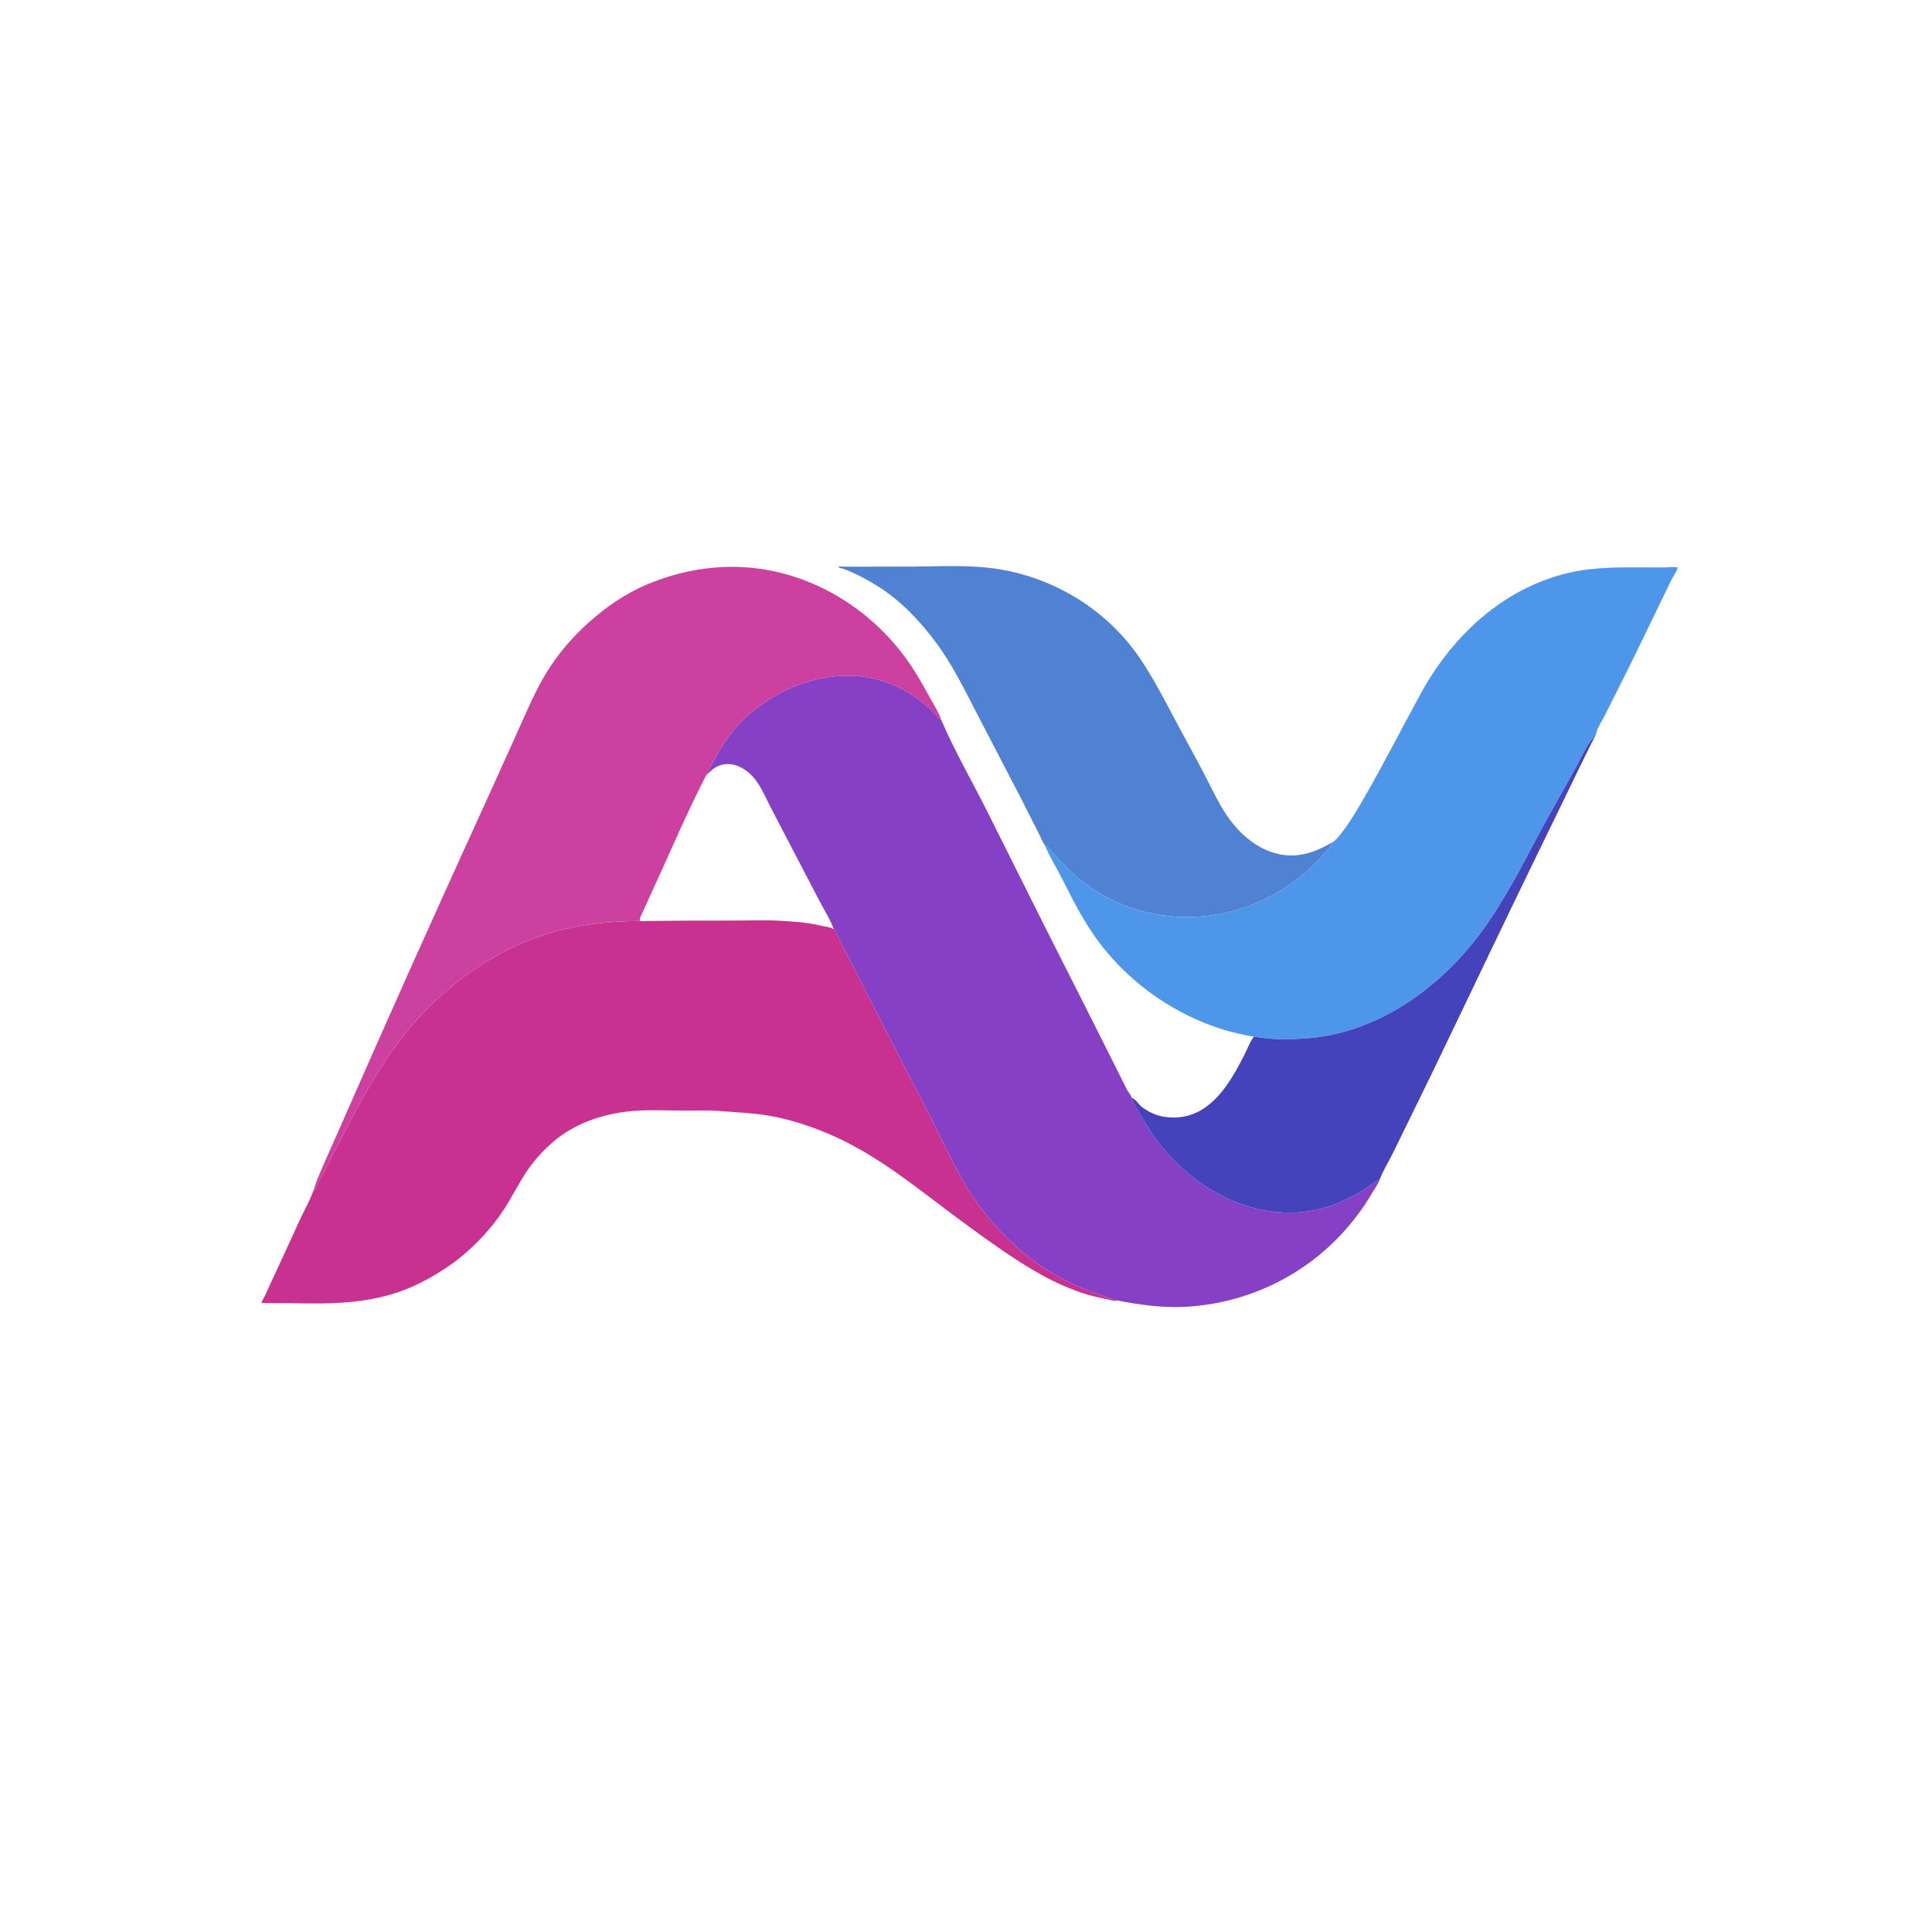
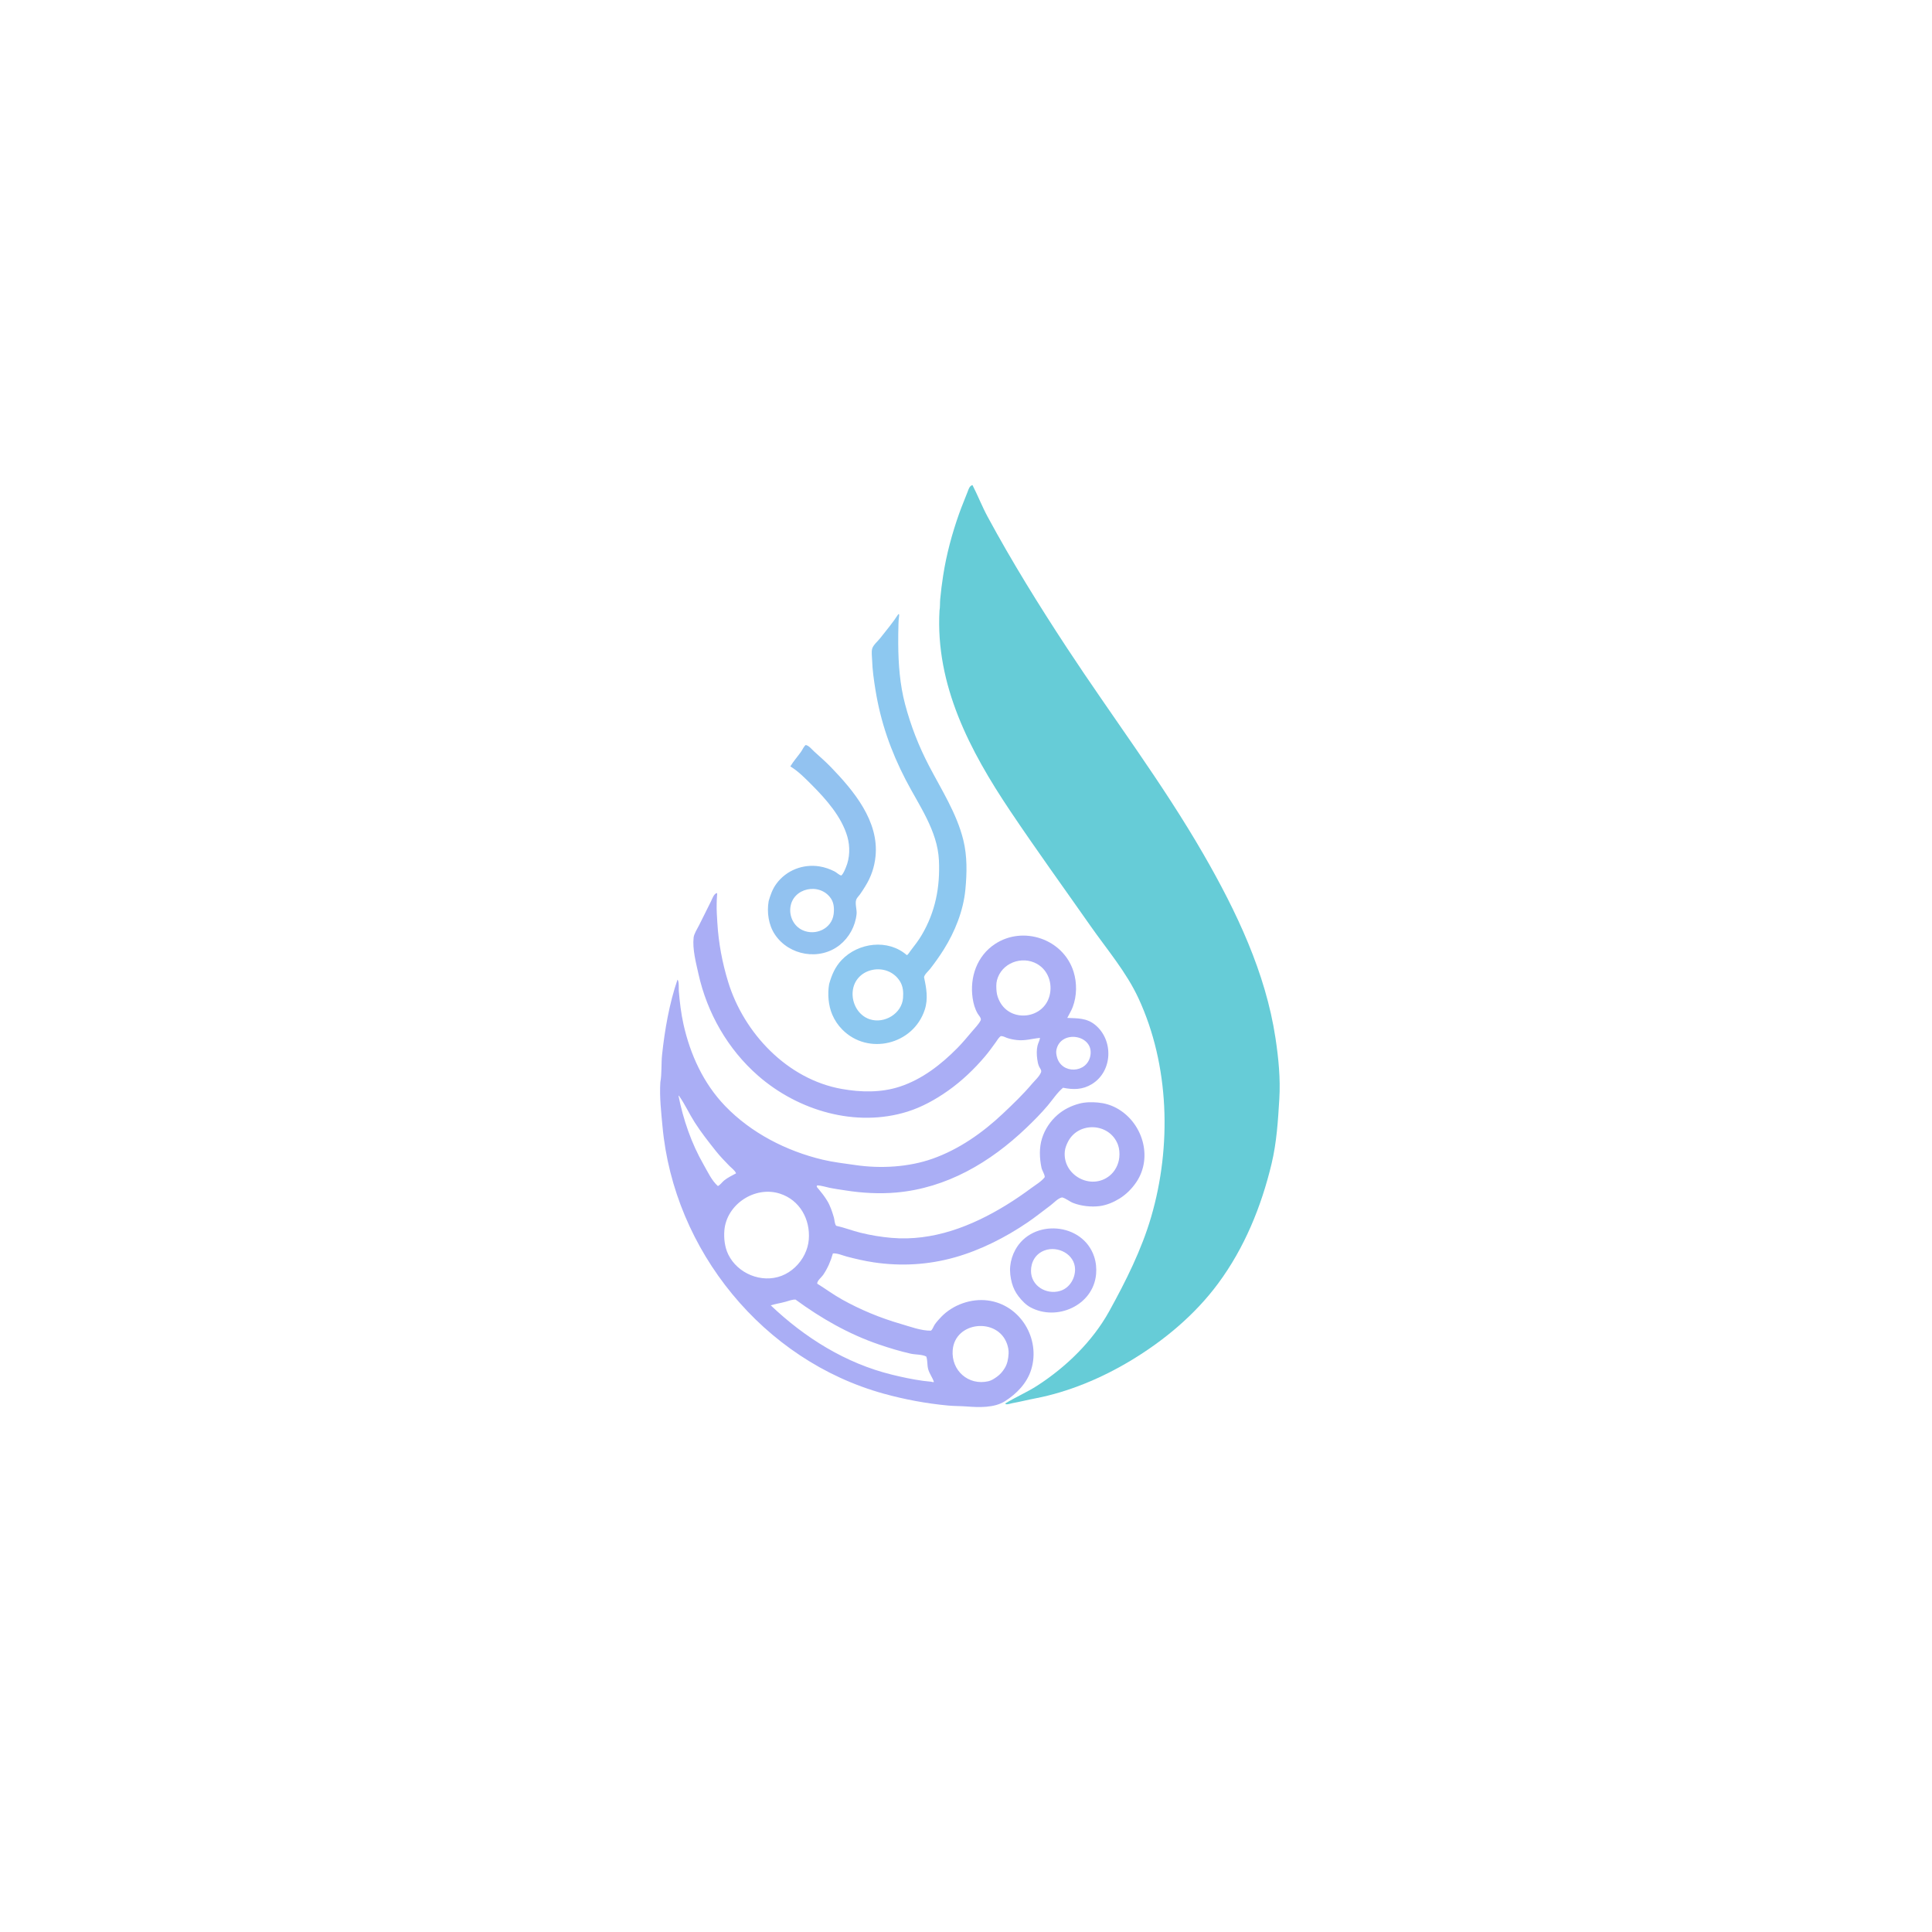
<svg xmlns="http://www.w3.org/2000/svg" shape-rendering="geometricPrecision" width="4000" height="4000" viewBox="0 0 1024 1024">
-   <path d=" M 165.772 631.935 C 167.336 630.403 168.193 627.747 169.236 625.838 C 171.288 622.085 173.208 618.247 175.171 614.447 C 182.927 599.437 190.461 584.235 199.425 569.894 C 204.643 561.546 210.314 553.04 216.634 545.481 C 235.639 522.75 260.634 504.315 289.038 495.301 C 305.347 490.124 322.44 488.161 339.474 488.176 C 355.691 487.96 371.919 487.903 388.134 487.921 C 396.732 487.931 405.434 487.514 414.01 488.056 C 421.225 488.512 428.112 488.9 435.185 490.655 C 437.158 491.144 440.266 491.351 441.939 492.504 C 444.178 495.492 445.534 499.489 447.269 502.798 C 451.39 510.659 455.416 518.572 459.464 526.471 C 469.846 546.729 480.123 567.054 490.687 587.218 C 499.032 603.147 505.997 619.936 516.082 634.897 C 529.607 654.963 548.644 671.839 570.888 681.608 C 575.175 683.491 579.476 685.098 583.926 686.572 C 586.622 687.466 589.241 688.81 592.065 689.259 C 590.707 689.899 589.203 689.17 587.837 688.874 C 583.848 688.012 579.846 687.233 575.937 686.035 C 559.36 680.959 545.184 672.232 530.972 662.499 C 517.652 653.375 504.692 643.578 491.818 633.838 C 476.296 622.096 460.682 610.722 442.883 602.615 C 431.895 597.61 419.785 593.46 407.873 591.398 C 399.556 589.958 391.249 589.631 382.864 588.949 C 374.978 588.306 366.921 588.729 359.013 588.623 C 350.884 588.513 342.597 588.162 334.49 588.921 C 319.511 590.322 304.282 595.467 292.82 605.521 C 287.816 609.909 283.191 614.921 279.465 620.438 C 274.715 627.471 271.047 635.171 266.294 642.217 C 258.521 653.742 247.766 664.508 236.184 672.175 C 227.237 678.098 217.486 683.107 207.155 686.106 C 190.029 691.076 172.689 691.116 155.013 690.698 C 149.593 690.569 144.133 690.808 138.733 690.588 C 138.613 689.564 140.123 687.528 140.576 686.485 C 142.312 682.495 144.213 678.573 146.015 674.612 C 150.216 665.381 154.599 656.224 158.74 646.971 C 160.986 641.953 163.889 637.103 165.772 631.935 Z" opacity="1" fill="rgb(200,49,143)" fill-rule="evenodd" />
-   <path d=" M 498.877 381.564 C 497.018 380.563 495.985 378.853 494.597 377.348 C 493.13 375.759 491.473 374.381 489.804 373.014 C 482.965 367.412 475.4 363.206 466.911 360.672 C 440.199 352.697 409.397 364.488 391.095 384.49 C 383.832 392.428 379.129 401.417 374.296 410.883 C 364.395 430.009 355.974 449.982 346.959 469.54 C 344.812 474.199 342.713 478.876 340.582 483.543 C 340.21 484.357 338.436 487.54 339.474 488.176 C 322.44 488.161 305.347 490.124 289.038 495.301 C 260.634 504.315 235.639 522.75 216.634 545.481 C 210.314 553.04 204.643 561.546 199.425 569.894 C 190.461 584.235 182.927 599.437 175.171 614.447 C 173.208 618.247 171.288 622.085 169.236 625.838 C 168.193 627.747 167.336 630.403 165.772 631.935 C 166.578 630.133 166.912 628.2 167.661 626.368 C 171.702 616.476 176.195 606.735 180.486 596.945 C 204.936 541.159 229.858 485.531 255.163 430.132 C 261.908 415.365 268.573 400.555 275.237 385.753 C 279.768 375.687 284.115 365.421 289.945 356.015 C 295.947 346.33 303.37 337.728 311.834 330.113 C 321.113 321.764 331.371 314.637 342.92 309.772 C 354.248 305 366.187 301.927 378.439 300.837 C 422.061 296.956 463.402 320.484 485.851 357.457 C 488.735 362.207 491.382 367.048 494.08 371.902 C 495.769 374.941 497.871 378.231 498.877 381.564 Z" opacity="1" fill="rgb(204,65,159)" fill-rule="evenodd" />
-   <path d=" M 498.877 381.564 C 506.157 398.52 515.582 414.668 523.811 431.182 C 539.317 462.297 554.872 493.394 570.594 524.399 C 577.518 538.054 584.384 551.743 591.249 565.428 C 593.267 569.451 595.272 573.479 597.277 577.509 C 597.91 578.782 599.664 580.522 599.826 581.875 C 600.493 584.519 602.262 587.068 603.596 589.434 C 606.388 594.383 609.268 599.063 612.622 603.654 C 631.068 628.901 661.897 646.736 693.904 641.949 C 702.964 640.593 711.256 637.174 719.208 632.715 C 721.571 631.39 723.943 629.993 726.145 628.41 C 727.736 627.266 729.235 625.703 731.193 625.349 C 730.335 627.786 728.466 630.17 727.17 632.419 C 723.272 639.182 718.699 645.378 713.587 651.255 C 691.889 676.195 660.61 691.12 627.647 692.656 C 615.577 693.218 603.862 691.555 592.065 689.259 C 589.241 688.81 586.622 687.466 583.926 686.572 C 579.476 685.098 575.175 683.491 570.888 681.608 C 548.644 671.839 529.607 654.963 516.082 634.897 C 505.997 619.936 499.032 603.147 490.687 587.218 C 480.123 567.054 469.846 546.729 459.464 526.471 C 455.416 518.572 451.39 510.659 447.269 502.798 C 445.534 499.489 444.178 495.492 441.939 492.504 C 439.996 487.214 436.664 482.027 434.058 477.013 C 429.602 468.441 425.169 459.859 420.661 451.315 C 416.727 443.858 412.887 436.349 408.969 428.884 C 406.29 423.78 404.13 418.429 400.724 413.735 C 396.413 407.794 388.649 402.918 381.159 405.819 C 378.204 406.963 376.542 408.805 374.296 410.883 C 379.129 401.417 383.832 392.428 391.095 384.49 C 409.397 364.488 440.199 352.697 466.911 360.672 C 475.4 363.206 482.965 367.412 489.804 373.014 C 491.473 374.381 493.13 375.759 494.597 377.348 C 495.985 378.853 497.018 380.563 498.877 381.564 Z" opacity="1" fill="rgb(134,64,198)" fill-rule="evenodd" />
-   <path d=" M 706.413 446.295 C 705.543 448.81 702.828 451.215 701.083 453.234 C 696.054 459.051 690.308 464.168 684 468.583 C 655.786 488.333 619.083 491.804 588.161 476.397 C 579.75 472.207 571.587 466.027 564.937 459.4 C 562.4 456.872 559.904 454.308 557.58 451.581 C 556.499 450.313 555.468 448.618 553.852 448.065 C 552.376 446.007 551.448 443.426 550.281 441.181 C 547.09 435.044 544.088 428.81 540.901 422.67 C 533.33 408.088 525.752 393.51 518.17 378.934 C 511.295 365.717 504.751 352.089 495.78 340.123 C 487.408 328.956 477.356 318.322 465.468 310.878 C 460.853 307.987 456.141 305.306 451.131 303.152 C 449.768 302.566 448.421 301.959 447.021 301.482 C 446.045 301.15 444.939 301.183 444.231 300.361 C 445.168 300.104 446.324 300.342 447.293 300.343 C 450.026 300.344 452.764 300.381 455.498 300.352 C 464.83 300.254 474.163 300.344 483.495 300.303 C 498.692 300.237 514.258 299.227 529.309 301.654 C 559.311 306.494 586.886 323.492 604.04 348.696 C 610.785 358.606 616.39 369.308 621.977 379.899 C 627.23 389.854 632.729 399.678 637.962 409.645 C 642.444 418.182 646.554 427.538 652.424 435.225 C 661.038 446.504 674.113 455.241 688.935 453.092 C 695.356 452.16 700.867 449.487 706.413 446.295 Z" opacity="1" fill="rgb(80,130,212)" fill-rule="evenodd" />
-   <path d=" M 553.852 448.065 C 555.468 448.618 556.499 450.313 557.58 451.581 C 559.904 454.308 562.4 456.872 564.937 459.4 C 571.587 466.027 579.75 472.207 588.161 476.397 C 619.083 491.804 655.786 488.333 684 468.583 C 690.308 464.168 696.054 459.051 701.083 453.234 C 702.828 451.215 705.543 448.81 706.413 446.295 C 708.843 444.677 710.867 441.739 712.584 439.418 C 716.458 434.182 719.7 428.58 722.96 422.949 C 733.49 404.762 742.953 385.994 753.046 367.568 C 769.748 337.077 796.44 312.018 830.9 303.734 C 841.913 301.087 853.233 300.726 864.5 300.717 C 870.166 300.713 875.834 300.714 881.501 300.754 C 883.931 300.771 886.928 300.241 889.288 300.822 C 888.434 303.253 886.727 305.563 885.596 307.906 C 883.269 312.731 880.962 317.566 878.608 322.378 C 871.295 337.328 864.158 352.371 856.597 367.197 C 854.385 371.534 852.27 375.923 850.011 380.237 C 848.73 382.683 847.068 385.213 846.215 387.843 C 845.277 388.66 845.141 390.273 844.277 391.262 C 840.803 395.238 838.614 400.449 836.125 405.086 C 829.422 417.573 822.181 429.749 815.529 442.27 C 805.754 460.668 795.98 479.894 783.267 496.462 C 761.28 525.121 728.857 547.865 691.982 550.388 C 683.06 550.999 673.373 551.169 664.568 549.359 C 661.694 549.171 658.738 548.317 655.927 547.704 C 648.018 545.979 640.267 543.147 632.914 539.796 C 612.976 530.709 595.042 516.37 581.981 498.716 C 574.721 488.904 568.87 477.538 563.409 466.649 C 560.304 460.459 556.504 454.46 553.852 448.065 Z" opacity="1" fill="rgb(77,150,234)" fill-rule="evenodd" />
-   <path d=" M 599.826 581.875 C 601.926 582.512 603.372 585.262 605.095 586.601 C 608.234 589.041 612.15 590.984 616.067 591.737 C 619.206 592.341 622.509 592.481 625.685 592.09 C 642.624 590.003 652.114 573.611 659.203 559.761 C 660.959 556.332 662.371 552.534 664.568 549.359 C 673.373 551.169 683.06 550.999 691.982 550.388 C 728.857 547.865 761.28 525.121 783.267 496.462 C 795.98 479.894 805.754 460.668 815.529 442.27 C 822.181 429.749 829.422 417.573 836.125 405.086 C 838.614 400.449 840.803 395.238 844.277 391.262 C 845.141 390.273 845.277 388.66 846.215 387.843 C 845.527 390.438 843.922 393.014 842.755 395.426 C 840.607 399.867 838.371 404.262 836.23 408.705 C 829.277 423.135 822.241 437.53 815.219 451.929 C 796.277 490.767 777.796 529.829 759.023 568.746 C 752.17 582.952 745.099 597.054 738.224 611.249 C 735.977 615.889 732.964 620.52 731.193 625.349 C 729.235 625.703 727.736 627.266 726.145 628.41 C 723.943 629.993 721.571 631.39 719.208 632.715 C 711.256 637.174 702.964 640.593 693.904 641.949 C 661.897 646.736 631.068 628.901 612.622 603.654 C 609.268 599.063 606.388 594.383 603.596 589.434 C 602.262 587.068 600.493 584.519 599.826 581.875 Z" opacity="1" fill="rgb(69,67,188)" fill-rule="evenodd" />
+   <path d=" M 349.993 573.625 C 350.846 568.927 350.405 563.779 350.918 558.996 C 352.341 545.728 354.748 531.902 359.07 519.253 C 360.002 519.947 359.684 524.087 359.779 525.22 C 360.272 531.109 360.972 537.09 362.256 542.864 C 365.819 558.876 372.833 574.241 384.308 586.166 C 398.093 600.493 416.813 610.092 436.081 614.667 C 441.811 616.028 447.567 616.645 453.372 617.501 C 466.654 619.46 481.577 618.641 494.292 614.135 C 508.344 609.155 520.852 600.356 531.611 590.186 C 536.953 585.137 542.215 580.11 546.965 574.479 C 548.506 572.653 550.876 570.607 551.762 568.344 C 552.196 567.235 551.208 566.282 550.765 565.326 C 550.199 564.107 549.936 562.685 549.758 561.36 C 549.451 559.068 549.364 556.493 549.901 554.233 C 550.225 552.866 551.063 551.456 551.23 550.112 C 547.024 550.487 543.299 551.737 538.989 551.244 C 537.183 551.037 535.382 550.704 533.665 550.091 C 532.592 549.709 531.497 549 530.348 549.202 C 529.247 550.068 528.547 551.356 527.738 552.479 C 525.916 555.005 524.046 557.588 522.033 559.964 C 516.379 566.638 509.767 572.954 502.613 578.012 C 496.009 582.681 488.739 586.755 480.999 589.179 C 453.589 597.762 423.033 588.689 401.826 570.163 C 385.719 556.092 374.786 536.891 370.168 516.071 C 368.853 510.14 366.971 503.068 367.625 496.955 C 367.842 494.929 369.617 492.188 370.545 490.349 C 372.664 486.145 374.762 481.933 376.848 477.712 C 377.522 476.348 378.301 473.851 379.865 473.343 C 380.274 473.363 380.062 474.437 380.036 474.731 C 379.916 476.097 379.904 477.469 379.86 478.84 C 379.747 482.346 380.014 485.802 380.224 489.291 C 380.862 499.892 382.821 510.258 385.927 520.406 C 394.256 547.624 417.34 572.03 446.072 577.147 C 456.222 578.955 466.856 579.209 476.791 575.98 C 488.683 572.115 498.769 564.249 507.446 555.462 C 510.211 552.662 512.673 549.664 515.214 546.667 C 516.699 544.917 518.745 542.855 519.773 540.806 C 520.313 539.731 518.763 538.199 518.228 537.3 C 516.734 534.79 515.916 531.837 515.506 528.963 C 513.937 517.969 517.773 506.684 527.346 500.358 C 542.279 490.49 563.507 497.635 568.981 514.925 C 570.887 520.944 570.791 527.832 568.564 533.761 C 567.797 535.803 566.637 537.577 565.677 539.52 C 571.09 539.751 575.918 539.494 580.44 543.186 C 590.255 551.198 589.846 567.763 578.737 574.594 C 573.829 577.612 568.879 577.627 563.431 576.529 C 560.333 579.114 557.915 582.888 555.312 585.964 C 551.769 590.15 547.913 594.032 543.95 597.819 C 524.795 616.123 501.766 629.708 474.973 632.07 C 466.16 632.847 456.962 632.338 448.236 630.963 C 445.382 630.513 442.485 630.131 439.656 629.548 C 437.534 629.111 435.451 628.376 433.282 628.275 C 432.301 628.739 433.381 629.638 433.95 630.317 C 435.543 632.218 437.014 634.126 438.32 636.241 C 440.048 639.038 441.033 642.104 441.967 645.232 C 442.357 646.54 442.312 648.679 443.208 649.69 C 447.589 650.656 451.8 652.327 456.164 653.396 C 461.576 654.721 466.98 655.617 472.53 656.098 C 494.379 657.989 515.062 649.949 533.38 638.682 C 538.011 635.833 542.485 632.767 546.847 629.527 C 549.057 627.885 552.121 626.115 553.745 623.885 C 553.713 622.307 552.332 620.479 551.995 618.863 C 550.935 613.785 550.739 608.251 552.322 603.267 C 553.832 598.512 556.686 594.251 560.421 590.974 C 563.74 588.061 567.762 586.086 572.021 584.954 C 575.219 584.104 578.723 584.072 582.003 584.377 C 585.42 584.695 588.616 585.61 591.644 587.228 C 605.429 594.599 611.297 613.188 602.279 626.559 C 599.939 630.029 596.879 633.096 593.311 635.301 C 590.201 637.223 586.521 638.768 582.872 639.251 C 578.389 639.844 573.057 639.241 568.837 637.61 C 566.813 636.827 565.012 635.162 562.92 634.641 C 560.618 635.149 558.602 637.541 556.752 638.911 C 552.728 641.893 548.848 645.046 544.697 647.869 C 532.98 655.837 519.655 662.621 505.984 666.456 C 491.908 670.404 477.542 671.225 463.084 669.069 C 458.324 668.36 453.538 667.246 448.885 666.028 C 446.712 665.459 443.684 664.11 441.45 664.346 C 440.339 668.358 438.632 672.29 436.284 675.736 C 435.444 676.969 433.043 678.807 433.139 680.365 C 437.535 683.099 441.679 686.17 446.218 688.709 C 456.051 694.21 466.596 698.557 477.405 701.688 C 482.299 703.105 488.273 705.379 493.411 705.277 C 494.387 704.523 494.756 702.989 495.452 701.996 C 496.457 700.563 497.699 699.178 498.915 697.925 C 505.102 691.543 514.643 688.146 523.487 689.265 C 540.773 691.453 551.63 709.547 546.564 725.889 C 544.325 733.109 538.93 738.649 532.705 742.636 C 527.028 746.272 518.807 745.965 512.364 745.457 C 509.112 745.201 505.833 745.28 502.58 744.975 C 490.993 743.89 479.622 741.775 468.414 738.682 C 404.536 721.052 357.16 662.696 351.138 597.034 C 350.426 589.274 349.503 581.433 349.993 573.625 Z M 359.903 580.829 C 359.804 580.786 359.704 580.744 359.605 580.701 C 362.107 593.374 366.489 606.1 372.959 617.34 C 375.127 621.106 377.19 625.719 380.499 628.634 C 381.798 628.011 382.714 626.555 383.83 625.648 C 385.547 624.253 388.145 622.952 390.113 621.897 C 389.673 620.471 387.658 619.039 386.625 617.981 C 384.101 615.394 381.588 612.793 379.338 609.958 C 375.427 605.028 371.55 600.113 368.162 594.799 C 365.264 590.255 363.013 585.224 359.903 580.829 Z M 383.936 652.099 C 383.582 656.302 384.121 661.045 385.984 664.872 C 390.919 675.012 403.61 680.272 414.23 676.22 C 419.543 674.192 424.009 669.877 426.485 664.798 C 427.678 662.35 428.465 659.687 428.678 656.967 C 429.512 646.296 423.943 636.046 413.357 632.65 C 400.143 628.411 385.103 638.265 383.936 652.099 Z M 408.502 691.845 C 426.572 709.049 448.22 722.575 472.655 728.579 C 478.099 729.916 483.631 731.101 489.186 731.865 C 490.631 732.064 492.076 732.163 493.522 732.336 C 493.944 732.386 494.619 732.72 495 732.466 C 494.263 730.12 492.629 728.132 491.962 725.715 C 491.353 723.509 491.704 721.149 490.952 719 C 488.727 717.815 485.133 718.03 482.644 717.466 C 476.917 716.168 471.417 714.498 465.862 712.603 C 449.871 707.145 435.207 698.757 421.635 688.794 C 419.864 688.744 418.014 689.501 416.317 689.97 C 413.735 690.684 411.06 691.072 408.502 691.845 Z M 504.948 715.6 C 504.077 726.443 513.328 734.546 523.893 732.081 C 525.551 731.695 526.978 730.71 528.348 729.743 C 530.08 728.522 531.431 726.938 532.528 725.137 C 533.973 722.761 534.412 720.184 534.577 717.452 C 534.683 715.711 534.322 713.921 533.747 712.287 C 528.773 698.143 506.179 700.281 504.948 715.6 Z M 528.408 519.572 C 527.927 521.448 528.028 523.542 528.201 525.456 C 528.371 527.34 528.958 529.062 529.821 530.736 C 535.696 542.132 553.044 540.141 556.277 527.751 C 557.954 521.322 555.59 514.247 549.65 510.891 C 541.589 506.337 530.749 510.442 528.408 519.572 Z M 559.898 556.585 C 559.68 557.746 559.89 558.949 560.166 560.079 C 562.468 569.515 576.185 569.039 577.922 559.507 C 579.957 548.332 561.976 545.49 559.898 556.585 Z M 564.39 610.095 C 562.957 622.736 578.116 631.148 588.056 623.211 C 589.495 622.062 590.65 620.627 591.528 619.013 C 592.464 617.293 593.061 615.375 593.251 613.424 C 593.47 611.186 593.308 608.802 592.513 606.683 C 588.143 595.039 571.518 594.238 565.993 605.264 C 565.236 606.775 564.583 608.398 564.39 610.095 Z" opacity="1" fill="rgb(170,174,245)" fill-rule="evenodd" />
+   <path d=" M 407.414 477.584 C 408.366 474.303 409.449 471.196 411.504 468.404 C 416.771 461.247 425.625 457.811 434.363 459.213 C 437.133 459.657 439.894 460.62 442.383 461.906 C 443.479 462.472 444.725 463.806 445.914 464.036 C 447.038 463.033 447.726 461.173 448.311 459.81 C 450.475 454.757 450.627 448.655 449.108 443.412 C 446.055 432.876 437.827 423.597 430.228 415.979 C 426.698 412.439 423.157 408.831 418.899 406.2 C 420.549 403.471 422.669 401.084 424.529 398.502 C 425.374 397.33 425.916 395.781 427.042 394.856 C 428.723 395.157 430.246 397.135 431.448 398.24 C 434.437 400.986 437.481 403.574 440.31 406.502 C 452.477 419.099 465.983 435.189 464.039 453.965 C 463.453 459.618 461.726 464.702 458.729 469.549 C 457.784 471.078 456.841 472.62 455.783 474.074 C 455.15 474.945 454.065 475.945 453.762 476.991 C 453.129 479.172 454.238 482.138 454.005 484.457 C 453.366 490.795 450.099 496.84 445.127 500.825 C 434.514 509.331 418.219 506.543 410.723 495.326 C 407.339 490.263 406.368 483.526 407.414 477.584 Z M 418.9 481.097 C 418.359 485.947 420.798 490.895 425.317 492.987 C 432.187 496.167 440.812 492.285 441.838 484.589 C 442.205 481.836 442.058 478.683 440.471 476.3 C 434.644 467.549 420.089 470.431 418.9 481.097 Z" opacity="1" fill="rgb(146,194,240)" fill-rule="evenodd" />
+   <path d=" M 439.453 521.594 C 440.825 516.749 442.577 512.528 446.115 508.808 C 454.911 499.558 470.678 497.532 480.625 506.229 C 481.105 506.263 482.39 504.204 482.708 503.792 C 484.769 501.124 486.797 498.517 488.515 495.609 C 495.789 483.295 498.321 470.118 497.651 455.976 C 496.906 440.243 487.054 426.87 480.057 413.357 C 472.131 398.05 466.755 382.693 464.015 365.678 C 463.168 360.42 462.396 355.117 462.237 349.787 C 462.183 347.974 461.828 345.704 462.241 343.934 C 462.701 341.964 465.336 339.768 466.566 338.193 C 469.739 334.129 473.223 330.032 475.999 325.706 C 476.142 325.63 476.299 325.379 476.427 325.478 C 476.673 325.665 476.547 326.664 476.501 326.944 C 476.29 328.234 476.244 329.414 476.207 330.725 C 476.105 334.27 476.058 337.757 476.083 341.299 C 476.159 352.047 476.947 362.832 479.716 373.264 C 482.761 384.739 486.902 395.374 492.387 405.903 C 499.023 418.643 507.069 431.071 510.56 445.165 C 512.697 453.792 512.511 462.792 511.664 471.568 C 510.585 482.727 506.134 493.804 500.227 503.246 C 497.994 506.815 495.484 510.332 492.889 513.646 C 491.99 514.795 489.929 516.51 489.763 517.963 C 491.009 523.715 492.027 529.396 490.137 535.183 C 484.079 553.73 460.058 559.593 446.358 545.616 C 444.146 543.359 442.375 540.719 441.133 537.813 C 439.034 532.901 438.559 526.838 439.453 521.594 Z M 451.935 525.6 C 451.395 531.774 454.937 538.272 461.022 540.247 C 468.725 542.746 478 537.266 478.633 528.932 C 478.871 525.804 478.668 522.759 476.954 520.043 C 470.315 509.52 453.058 512.772 451.935 525.6 Z" opacity="1" fill="rgb(141,200,240)" fill-rule="evenodd" />
+   <path d=" M 497.956 323.626 C 498.313 321.667 498.144 319.6 498.325 317.617 C 498.706 313.425 499.242 309.228 499.889 305.068 C 501.636 293.831 504.572 282.902 508.372 272.189 C 509.754 268.294 511.385 264.522 512.85 260.664 C 513.336 259.384 513.89 257.402 515.442 257.125 C 518.27 262.605 520.498 268.399 523.442 273.848 C 536.344 297.724 550.616 320.743 565.511 343.416 C 589.542 379.997 616.02 414.859 637.904 452.83 C 655.3 483.016 670.816 515.512 676.042 550.255 C 677.65 560.951 678.715 571.651 678.066 582.486 C 677.378 593.991 676.651 605.559 673.957 616.828 C 668.541 639.487 659.584 661.422 645.656 680.24 C 633.297 696.938 616.947 710.542 599.25 721.187 C 583.977 730.375 566.359 737.802 548.789 741.157 C 544.651 741.947 540.576 742.995 536.431 743.736 C 535.67 743.872 533.135 744.852 532.804 743.876 C 538.318 740.461 544.319 737.949 549.815 734.395 C 565.093 724.515 579.093 710.942 587.938 694.924 C 596.686 679.079 605.072 662.355 610.159 644.915 C 621.036 607.63 619.86 564.574 603.419 529.114 C 596.974 515.211 586.796 503.338 578.052 490.862 C 563.814 470.546 549.254 450.44 535.439 429.83 C 514.088 397.975 495.748 363.153 497.956 323.626 Z" opacity="1" fill="rgb(102,204,215)" fill-rule="evenodd" />
+   <path d=" M 535.436 671.11 C 535.743 668.026 536.67 665.105 538.157 662.388 C 547.216 645.839 573.825 647.817 579.902 665.975 C 580.92 669.016 581.242 672.236 580.945 675.425 C 579.408 691.939 560.116 700.475 546.101 692.87 C 543.664 691.547 541.596 689.331 539.902 687.17 C 538.252 685.065 537.038 682.626 536.337 680.044 C 535.554 677.161 535.139 674.093 535.436 671.11 Z M 546.45 673.624 C 546.48 681.593 554.577 686.347 561.815 684.23 C 566.78 682.779 569.84 677.75 569.801 672.775 C 569.738 664.8 560.694 660.131 553.651 662.751 C 548.958 664.497 546.432 668.743 546.45 673.624 Z" opacity="1" fill="rgb(173,176,247)" fill-rule="evenodd" />
</svg>
